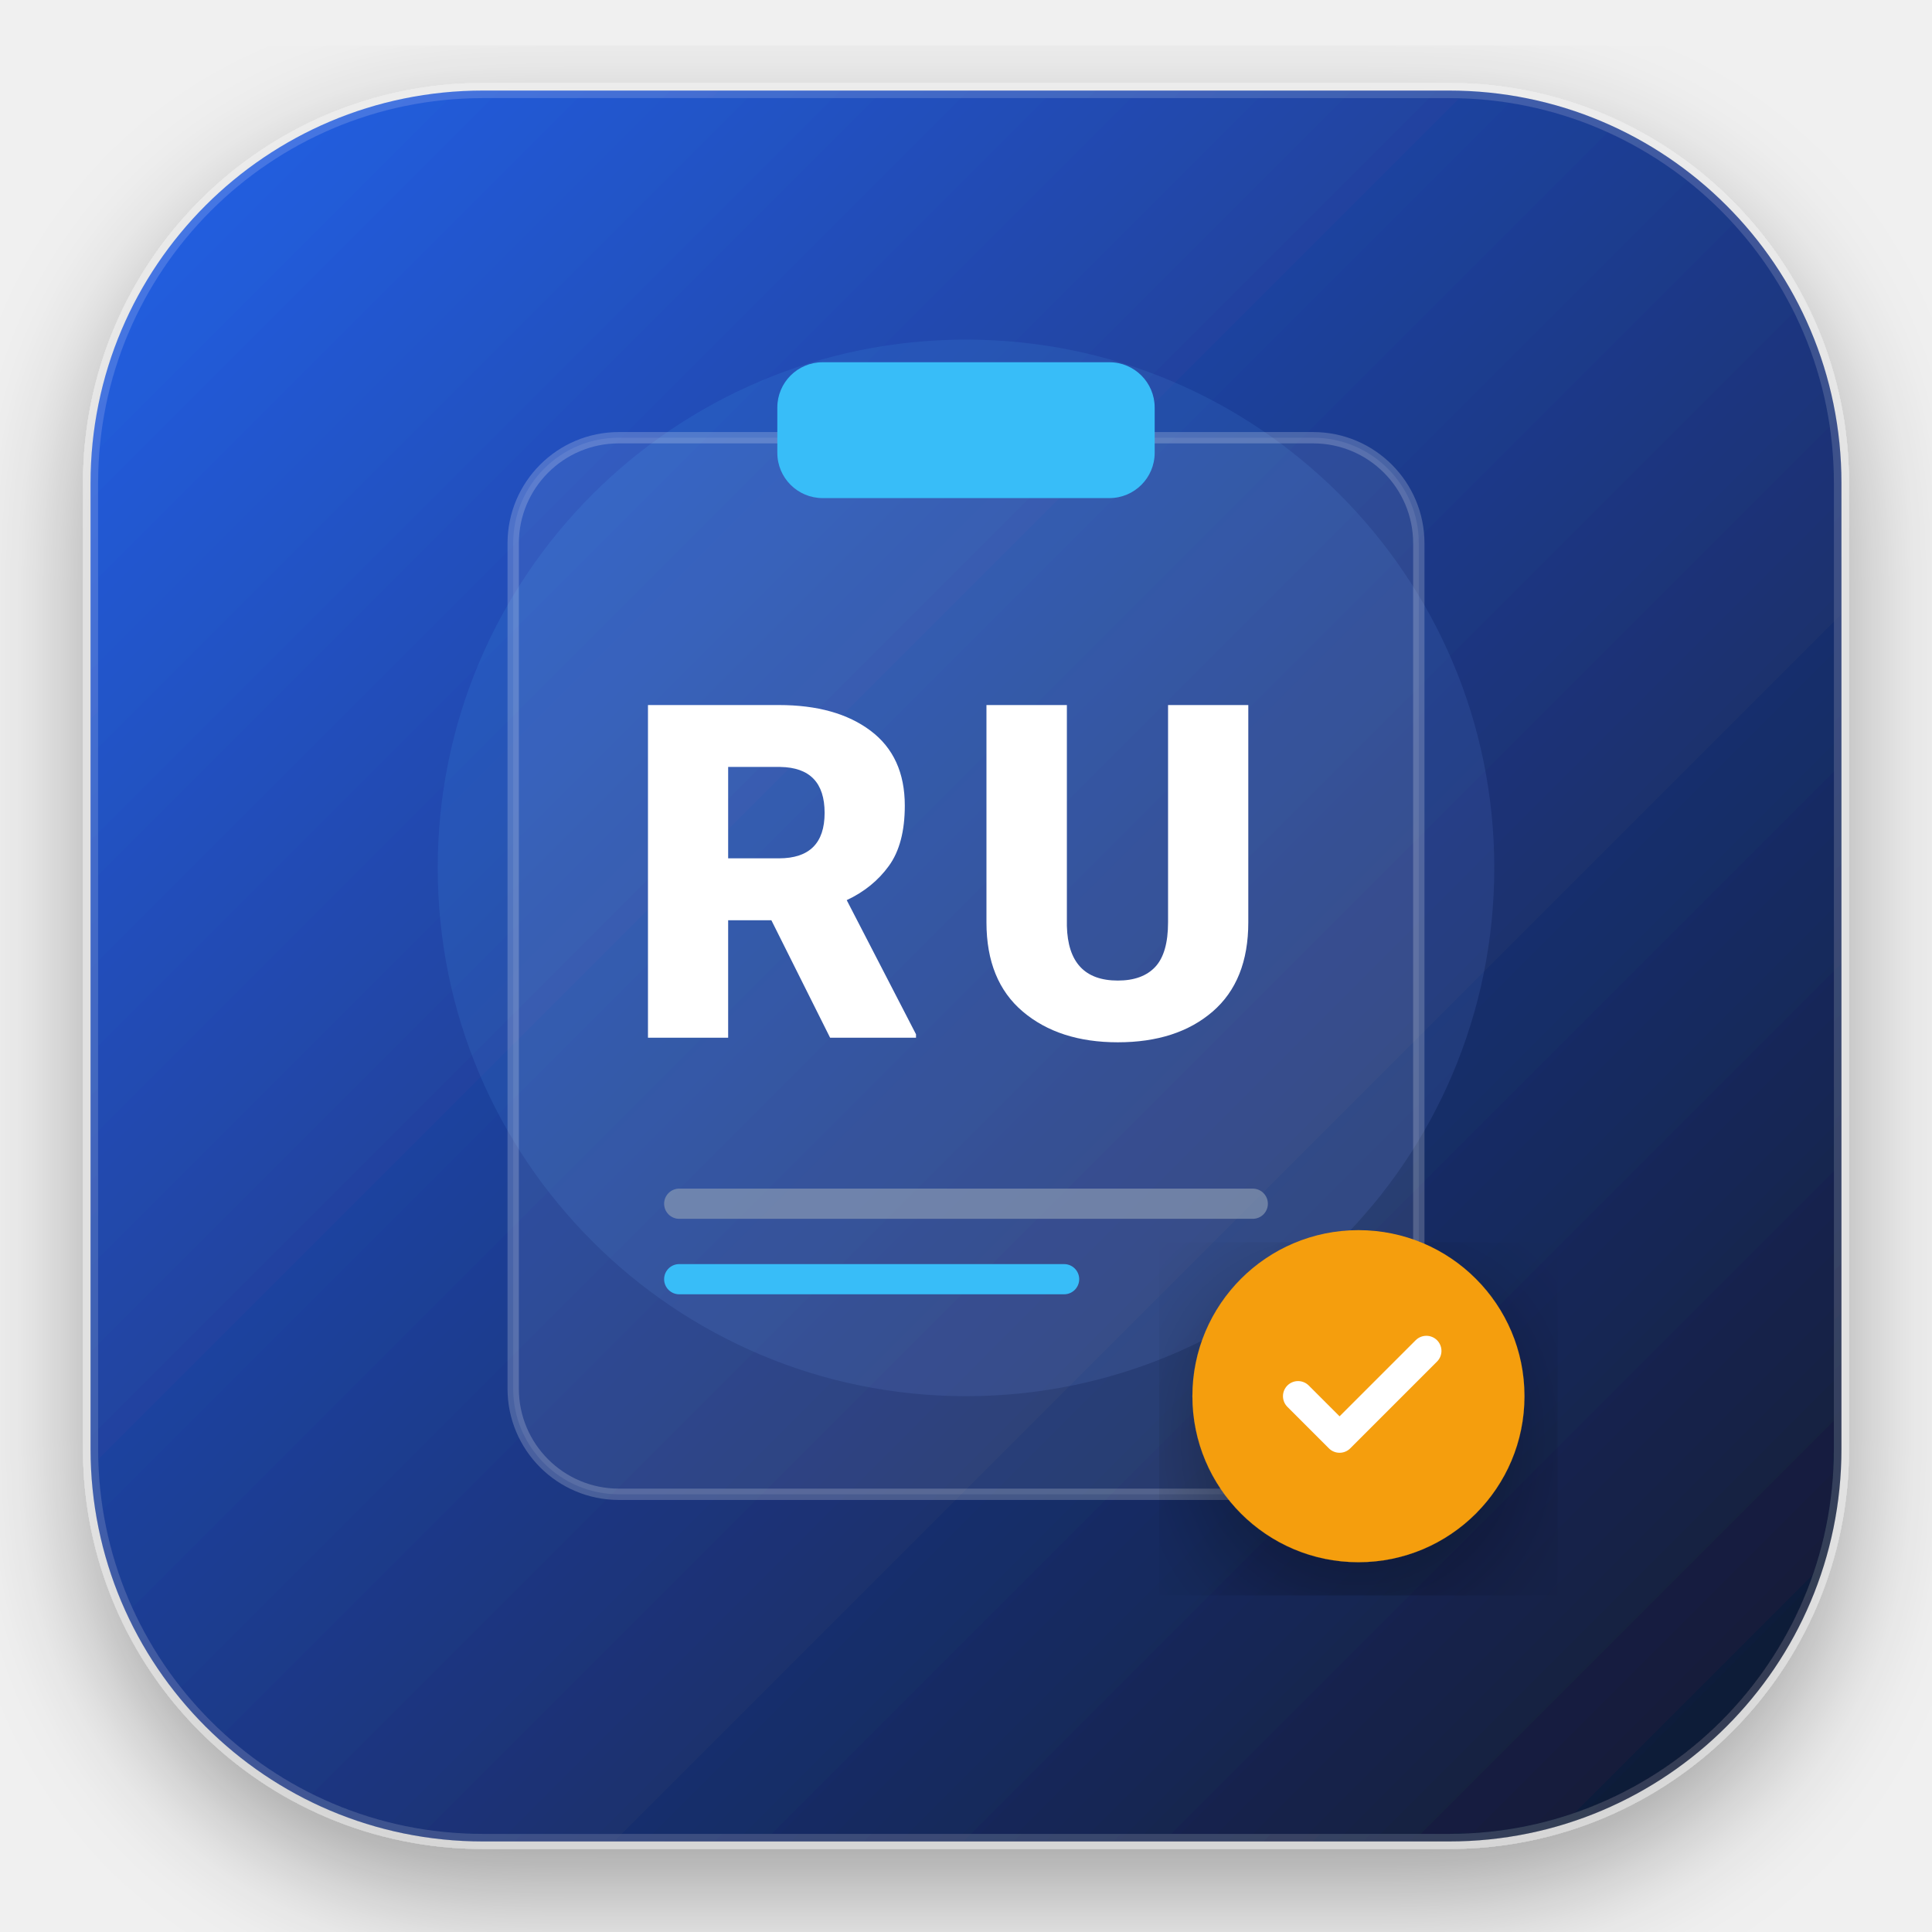
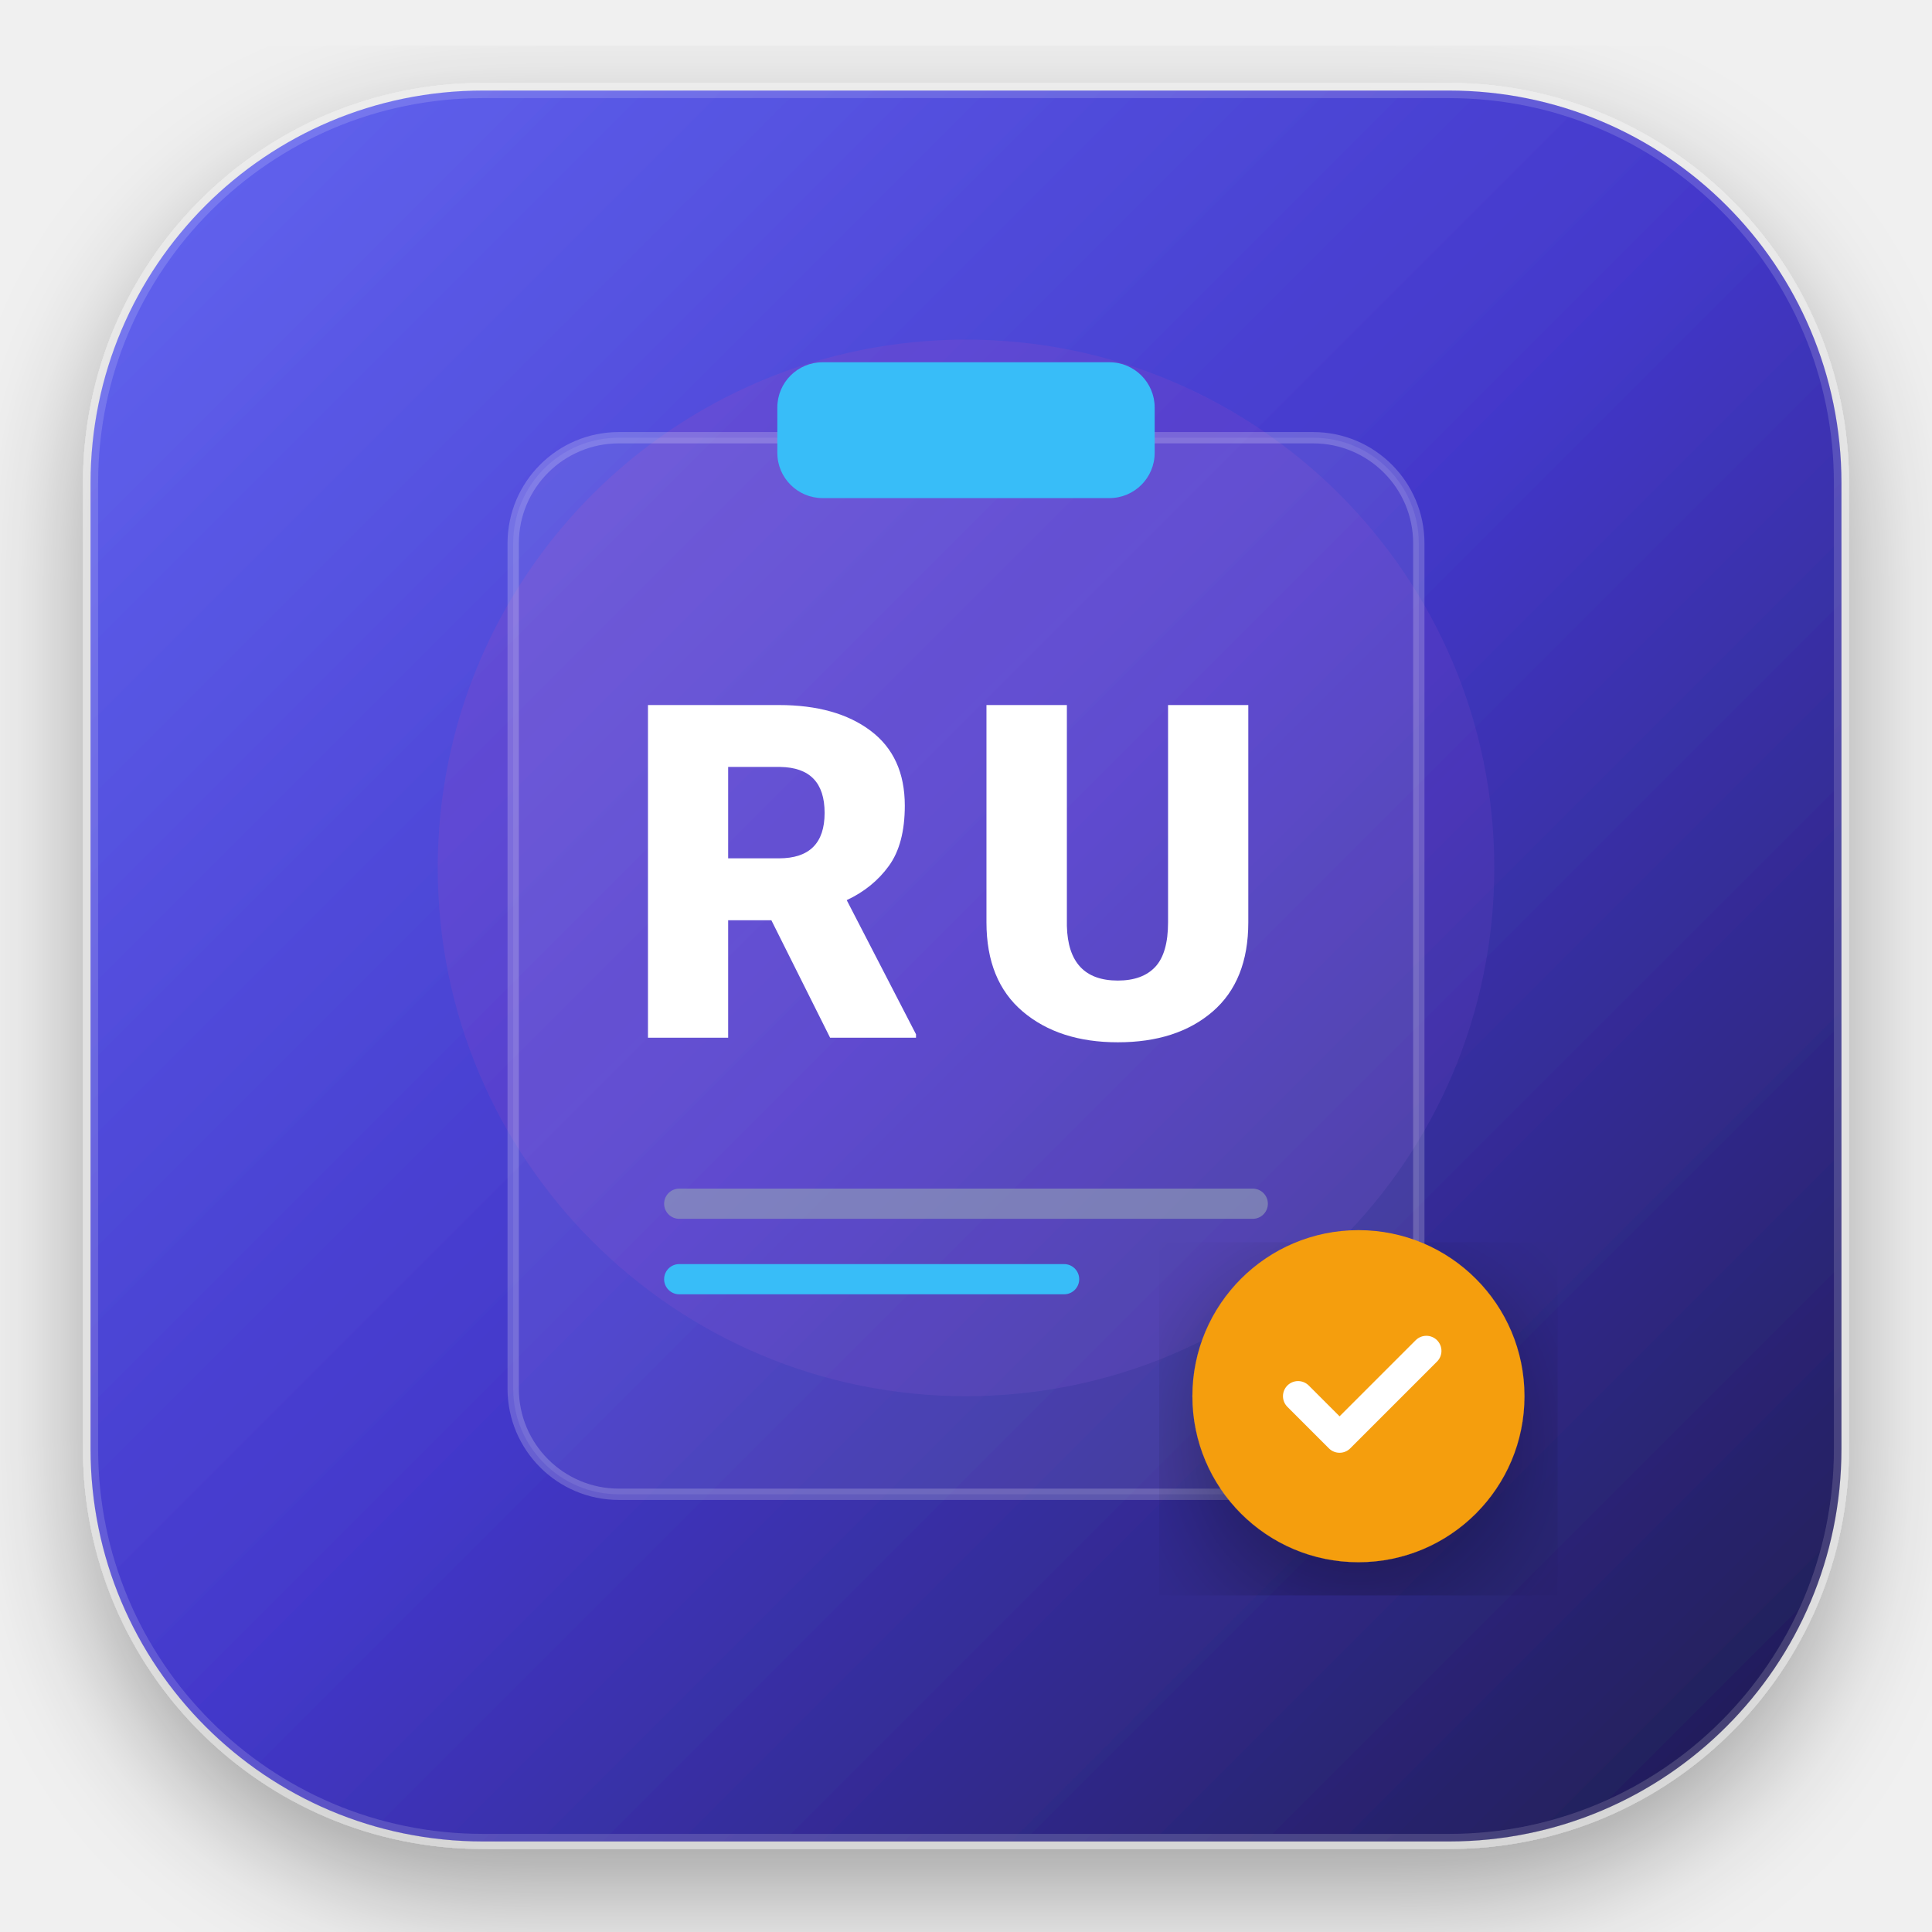
<svg xmlns="http://www.w3.org/2000/svg" viewBox="0 0 512 512" width="512" height="512">
  <defs>
    <linearGradient id="bgGrad" x1="0%" y1="0%" x2="100%" y2="100%">
-       <stop offset="0%" stop-color="#2563eb" />
-       <stop offset="50%" stop-color="#1e3a8a" />
-       <stop offset="100%" stop-color="#0f172a" />
+       <stop offset="0%" stop-color="#6366f1" />
+       <stop offset="50%" stop-color="#4338ca" />
+       <stop offset="100%" stop-color="#1e1b4b" />
    </linearGradient>
    <linearGradient id="accentGrad" x1="0%" y1="0%" x2="100%" y2="100%">
-       <stop offset="0%" stop-color="#38bdf8" />
-       <stop offset="100%" stop-color="#818cf8" />
+       <stop offset="0%" stop-color="#ec4899" />
+       <stop offset="100%" stop-color="#8b5cf6" />
    </linearGradient>
    <filter id="shadow" x="-10%" y="-10%" width="120%" height="120%">
      <feDropShadow dx="0" dy="12" stdDeviation="16" flood-color="#000" flood-opacity="0.35" />
    </filter>
  </defs>
  <rect x="24" y="24" width="464" height="464" rx="104" fill="url(#bgGrad)" filter="url(#shadow)" stroke="rgba(255,255,255,0.15)" stroke-width="4" />
  <circle cx="256" cy="230" r="140" fill="url(#accentGrad)" opacity="0.12" />
  <rect x="136" y="116" width="240" height="280" rx="28" fill="rgba(255,255,255,0.08)" stroke="rgba(255,255,255,0.2)" stroke-width="3" />
  <rect x="206" y="96" width="100" height="36" rx="12" fill="#38bdf8" />
  <g fill="#ffffff" font-family="-apple-system, Roboto, sans-serif" font-weight="900" font-size="124" letter-spacing="-2">
    <text x="165" y="275">R</text>
    <text x="255" y="275">U</text>
  </g>
  <rect x="176" y="315" width="160" height="8" rx="4" fill="#94a3b8" opacity="0.6" />
  <rect x="176" y="335" width="110" height="8" rx="4" fill="#38bdf8" />
  <circle cx="360" cy="370" r="44" fill="#f59e0b" filter="url(#shadow)" />
  <path d="M344 370 L355 381 L378 358" fill="none" stroke="#ffffff" stroke-width="8" stroke-linecap="round" stroke-linejoin="round" />
</svg>
